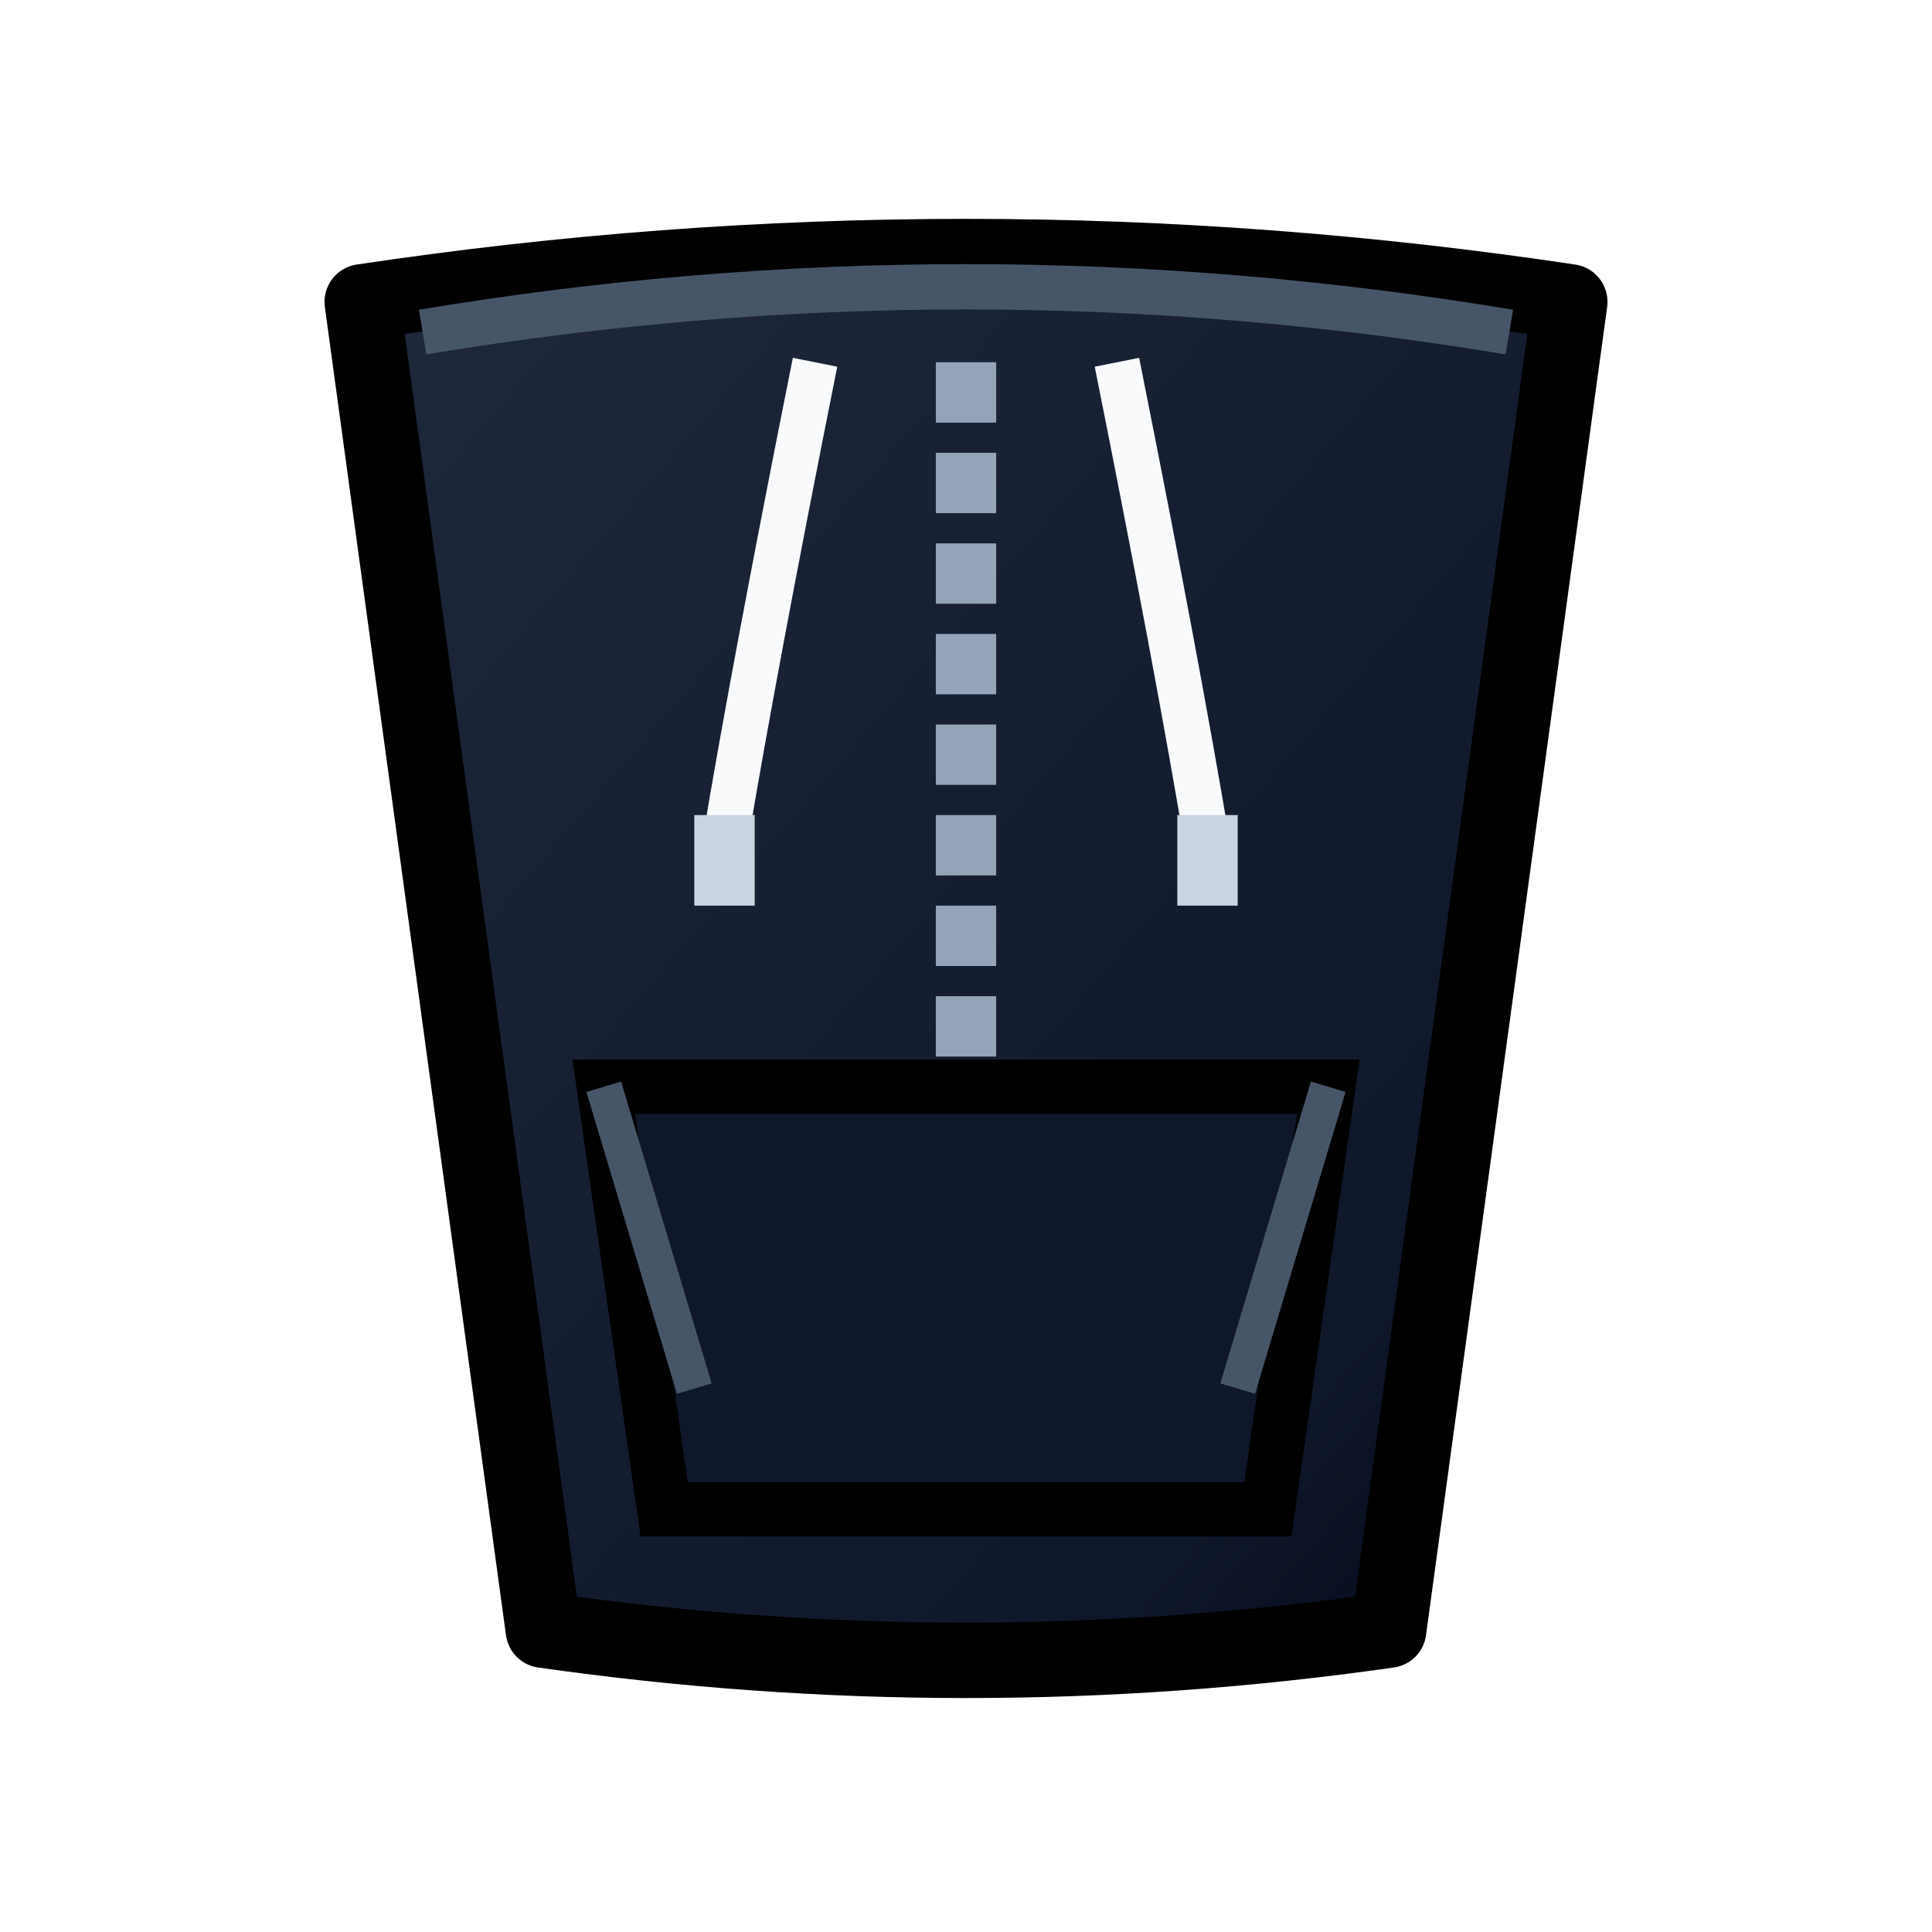
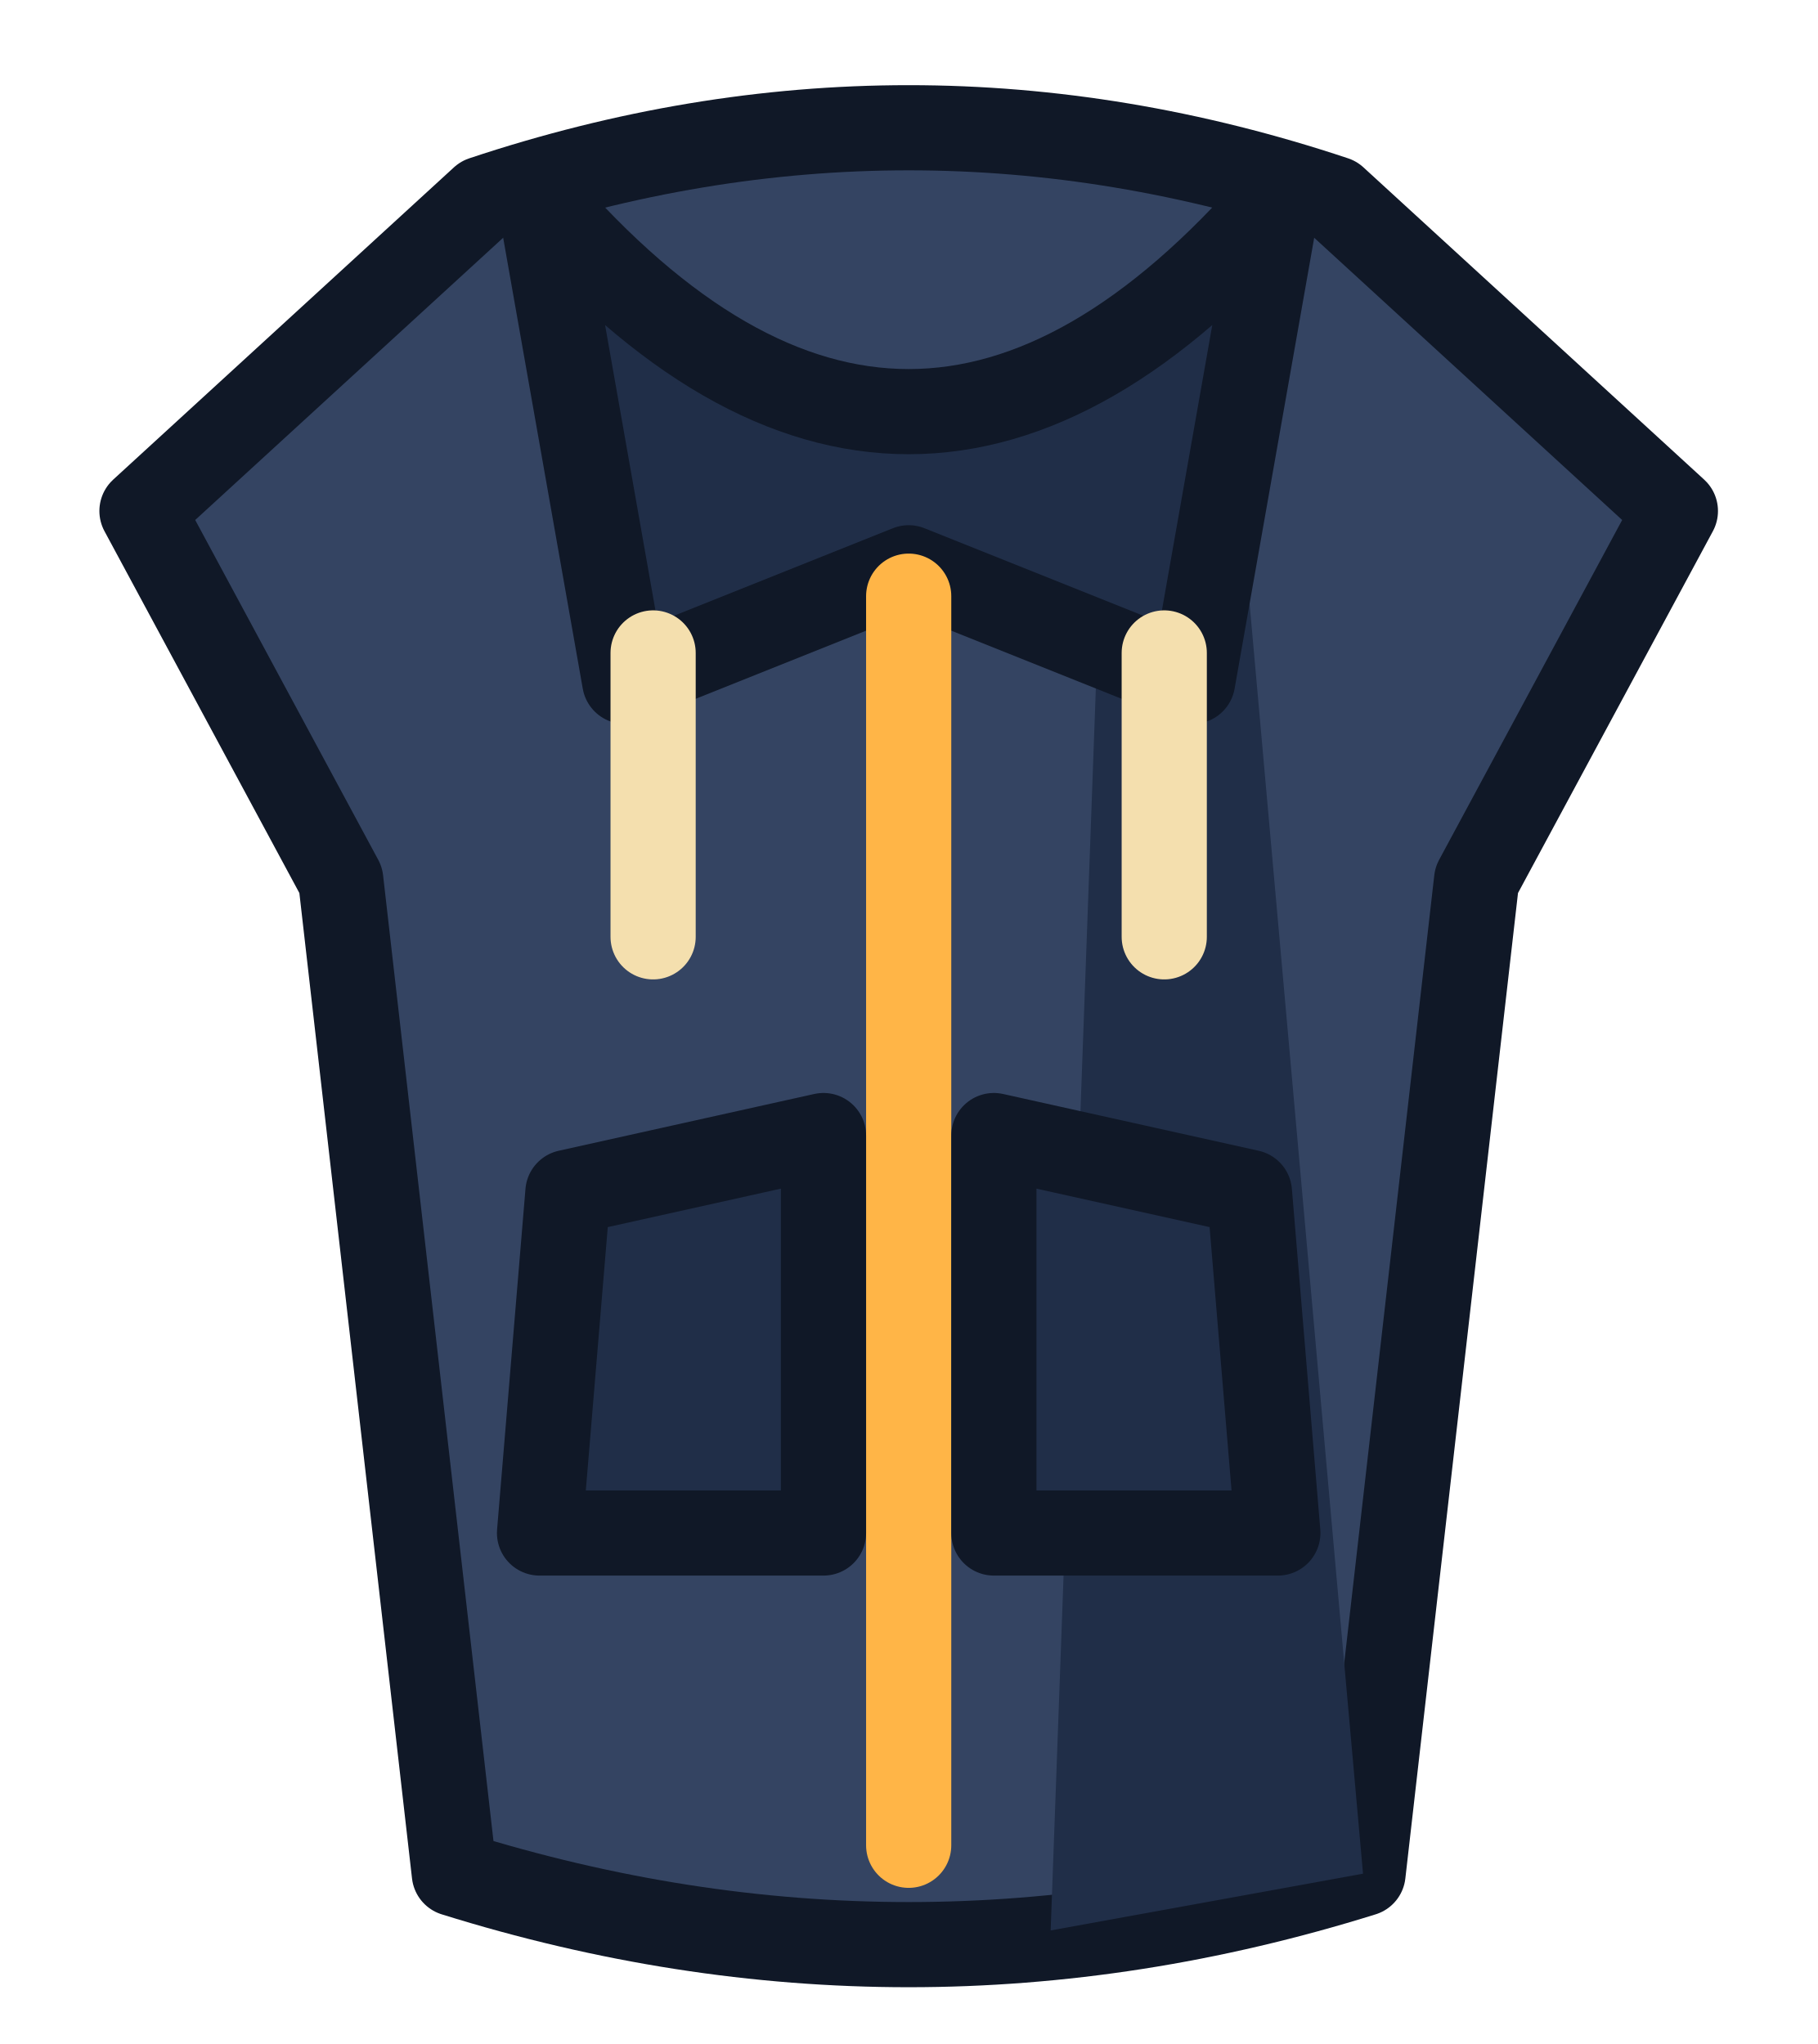
- <svg xmlns="http://www.w3.org/2000/svg" viewBox="0 0 64 64" width="64" height="64">
-   <defs>
-     <linearGradient id="hoodieGrad" x1="0" y1="0" x2="1" y2="1">
-       <stop offset="0%" stop-color="#1e293b" />
-       <stop offset="80%" stop-color="#0f172a" />
-       <stop offset="100%" stop-color="#020617" />
-     </linearGradient>
-   </defs>
-   <path d="M 12 10 Q 32 7 52 10 L 46 54 Q 32 56 18 54 Z" fill="url(#hoodieGrad)" stroke="#000000" stroke-width="2.5" stroke-linejoin="round" />
-   <path d="M 14 11 Q 32 8 50 11" stroke="#475569" stroke-width="1.5" fill="none" />
-   <path d="M 20 36 L 44 36 L 42 50 L 22 50 Z" fill="#0f172a" stroke="#000000" stroke-width="1.8" />
-   <line x1="20" y1="36" x2="23" y2="46" stroke="#475569" stroke-width="1.2" />
-   <line x1="44" y1="36" x2="41" y2="46" stroke="#475569" stroke-width="1.2" />
-   <line x1="32" y1="12" x2="32" y2="36" stroke="#94a3b8" stroke-width="2" stroke-dasharray="2,1" />
-   <path d="M 27 12 Q 25 22 24 28" stroke="#f8fafc" stroke-width="1.5" fill="none" />
-   <rect x="23" y="27" width="2" height="3" fill="#cbd5e1" />
-   <path d="M 37 12 Q 39 22 40 28" stroke="#f8fafc" stroke-width="1.5" fill="none" />
-   <rect x="39" y="27" width="2" height="3" fill="#cbd5e1" />
+ <svg xmlns="http://www.w3.org/2000/svg" width="64" height="72" viewBox="0 0 64 72">
+   <g stroke="#101827" stroke-width="3" stroke-linejoin="round" stroke-linecap="round">
+     <path d="M17 7 Q32 2 47 7 L59 18 L52 31 L48 66 Q32 71 16 66 L12 31 L5 18Z" fill="#344462" />
+     <path d="M43 10 L48 66 L37 68 L39 13Z" fill="#202e48" stroke="none" />
+     <path d="M19 7 Q32 22 45 7 L42 24 L32 20 L22 24Z" fill="#202e48" />
+     <path d="M32 21 V65" stroke="#ffb547" />
+     <path d="M20 42 L29 40 V54 H19Z M44 42 L35 40 V54 H45Z" fill="#202e48" />
+     <path d="M23 23 V33 M41 23 V33" stroke="#f4dfae" />
+   </g>
</svg>
